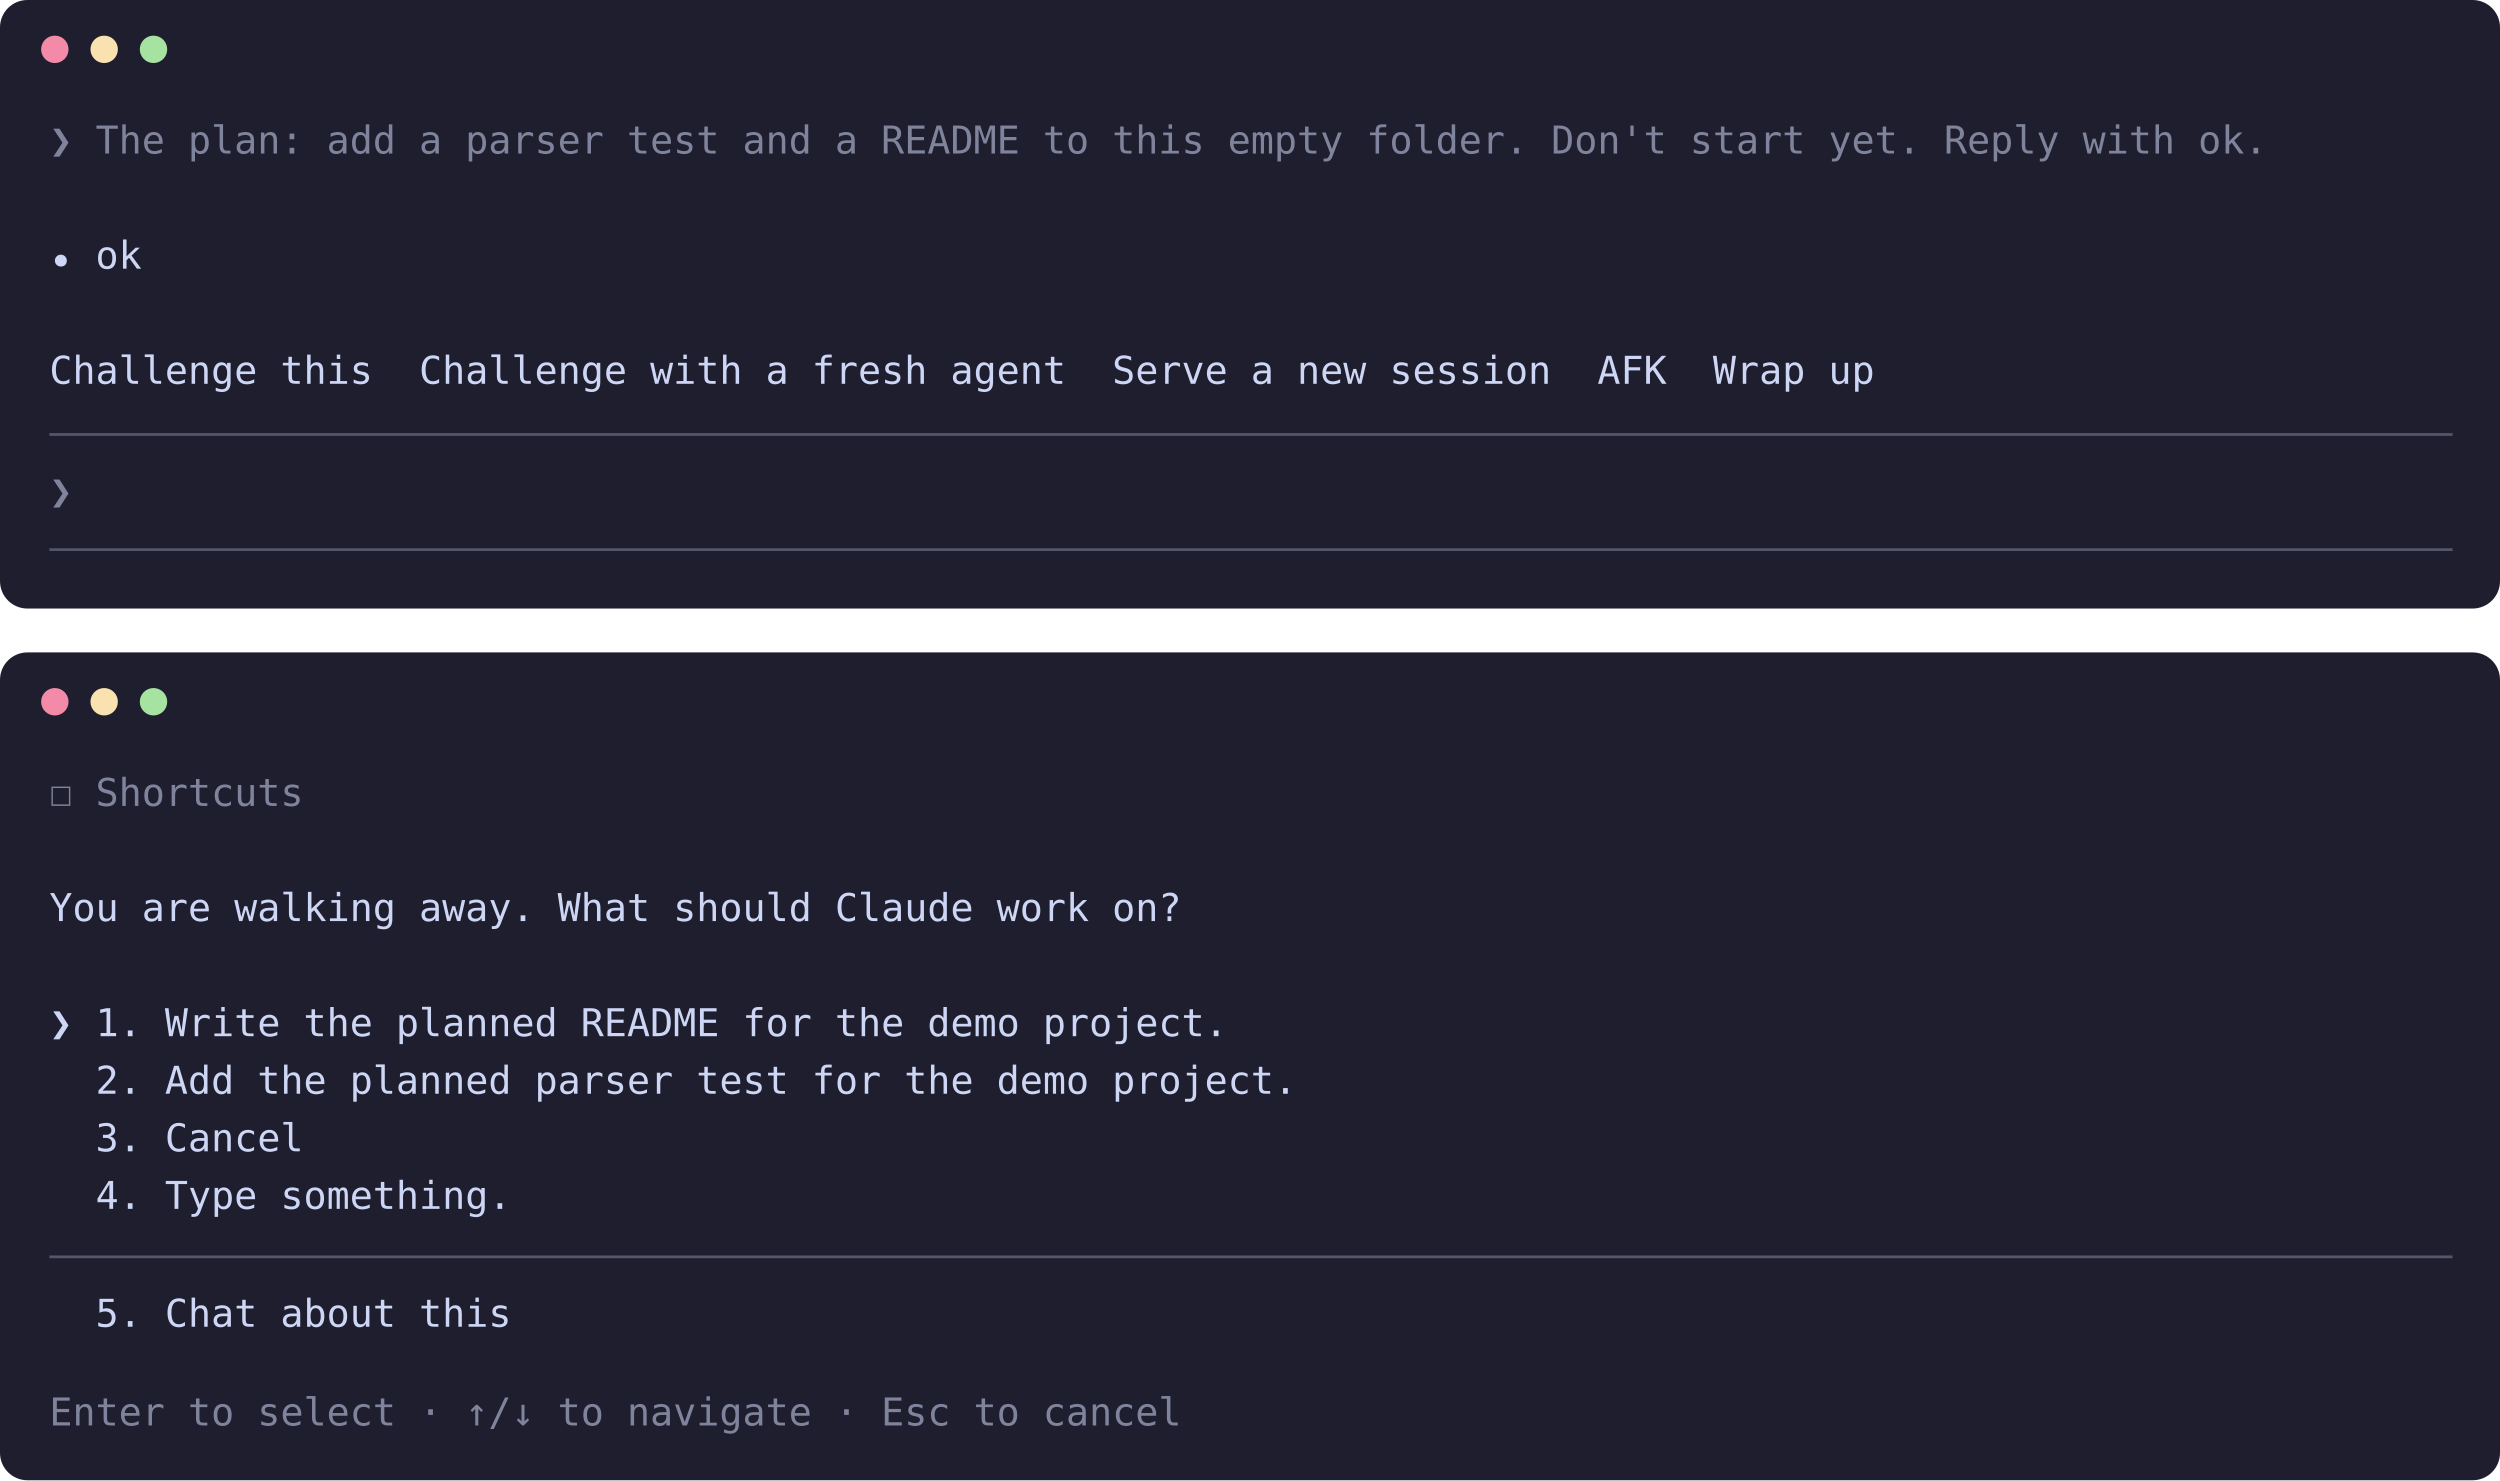
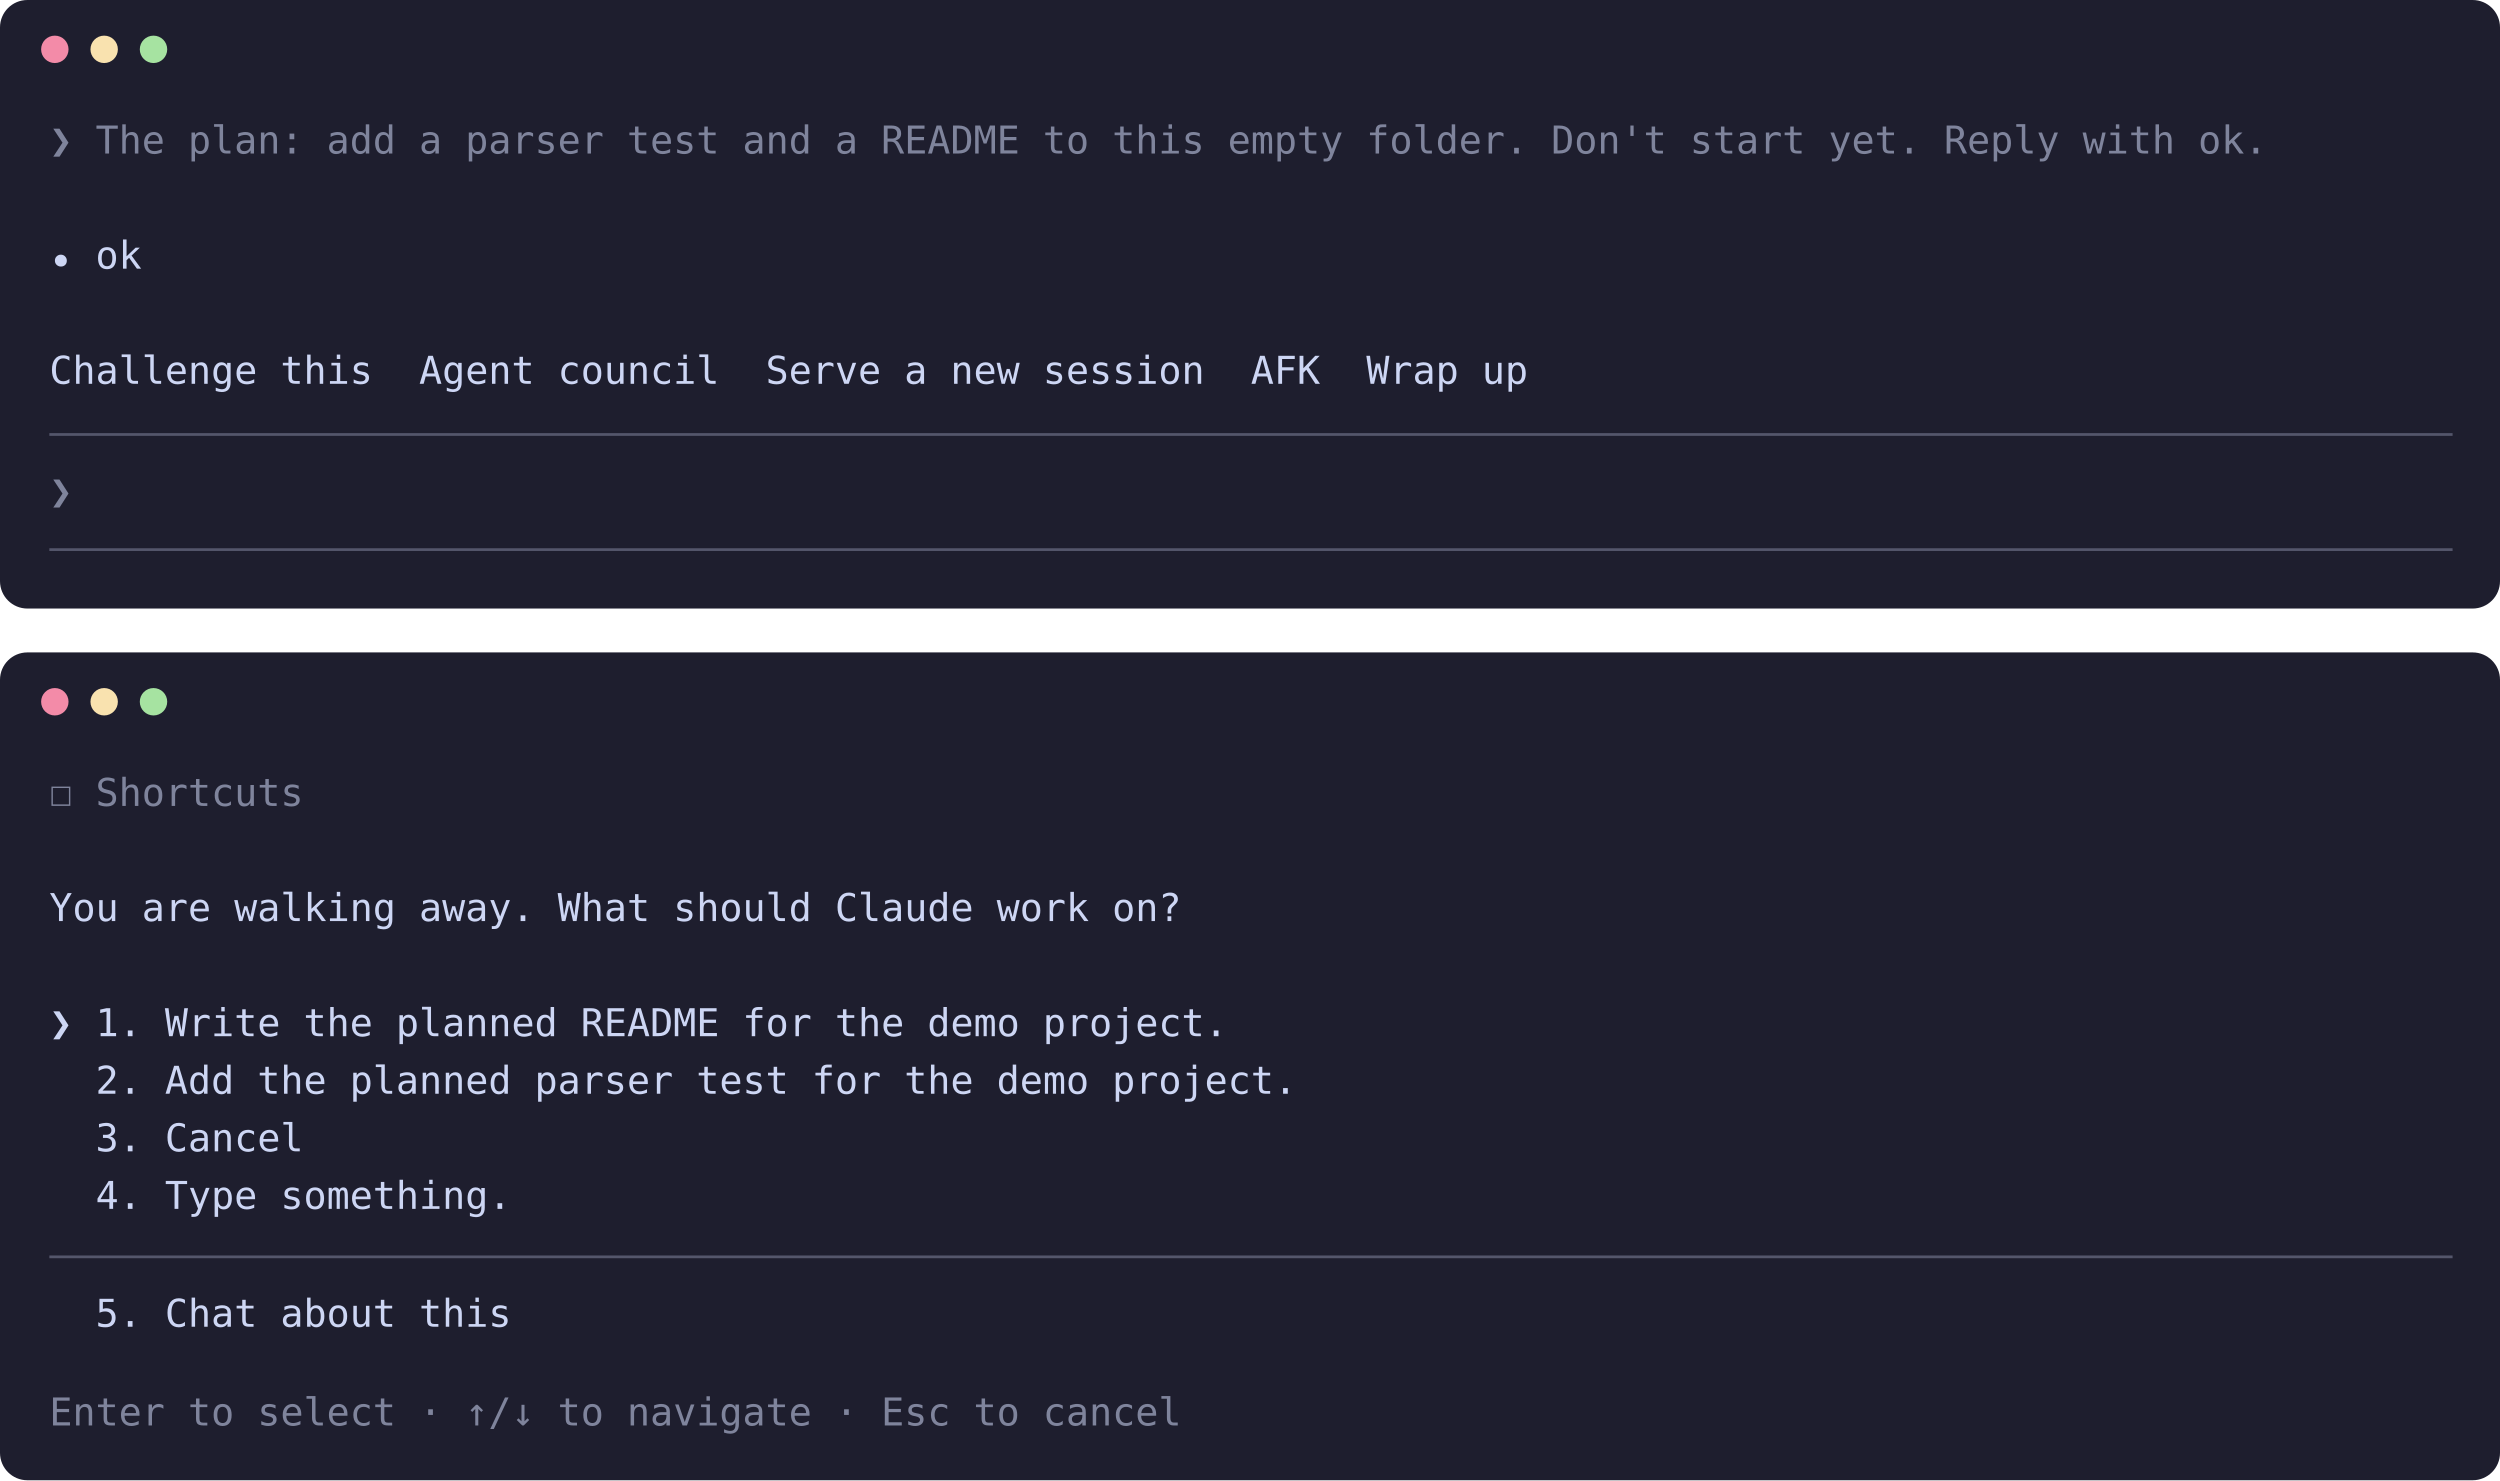
<svg xmlns="http://www.w3.org/2000/svg" width="912" height="540" viewBox="0 0 912 540" role="img" aria-label="The row of shortcuts, then what a press on AFK asks, from a real terminal session">
  <rect width="912" height="222" rx="10" fill="#1e1e2e" />
  <circle cx="20" cy="18" r="5" fill="#f38ba8" />
  <circle cx="38" cy="18" r="5" fill="#f9e2af" />
  <circle cx="56" cy="18" r="5" fill="#a6e3a1" />
  <rect y="238" width="912" height="302" rx="10" fill="#1e1e2e" />
  <circle cx="20" cy="256" r="5" fill="#f38ba8" />
  <circle cx="38" cy="256" r="5" fill="#f9e2af" />
  <circle cx="56" cy="256" r="5" fill="#a6e3a1" />
  <g font-family="ui-monospace,SFMono-Regular,Menlo,Consolas,monospace" font-size="14" xml:space="preserve">
    <text x="18.0" y="56" fill="#7f849c">❯ The plan: add a parser test and a README to this empty folder. Don't start yet. Reply with ok.</text>
    <text x="18.0" y="98" fill="#cdd6f4">⏺ ok</text>
-     <text x="18.0" y="140" fill="#cdd6f4">Challenge this  Challenge with a fresh agent  Serve a new session  AFK  Wrap up</text>
+     <text x="18.0" y="140" fill="#cdd6f4">Challenge this  Agent council  Serve a new session  AFK  Wrap up</text>
    <rect x="18.0" y="158" width="876.7" height="1" fill="#7f849c" fill-opacity=".55" />
    <text x="18.0" y="184" fill="#7f849c">❯</text>
    <rect x="18.0" y="200" width="876.7" height="1" fill="#7f849c" fill-opacity=".55" />
    <text x="18.0" y="294" fill="#7f849c">☐ Shortcuts</text>
    <text x="18.0" y="336" fill="#cdd6f4">You are walking away. What should Claude work on?</text>
    <text x="18.0" y="378" fill="#cdd6f4">❯ 1. Write the planned README for the demo project.</text>
    <text x="18.0" y="399" fill="#cdd6f4">  2. Add the planned parser test for the demo project.</text>
    <text x="18.0" y="420" fill="#cdd6f4">  3. Cancel</text>
    <text x="18.0" y="441" fill="#cdd6f4">  4. Type something.</text>
    <rect x="18.0" y="458" width="876.7" height="1" fill="#7f849c" fill-opacity=".55" />
    <text x="18.0" y="484" fill="#cdd6f4">  5. Chat about this</text>
    <text x="18.0" y="520" fill="#7f849c">Enter to select · ↑/↓ to navigate · Esc to cancel</text>
  </g>
</svg>
